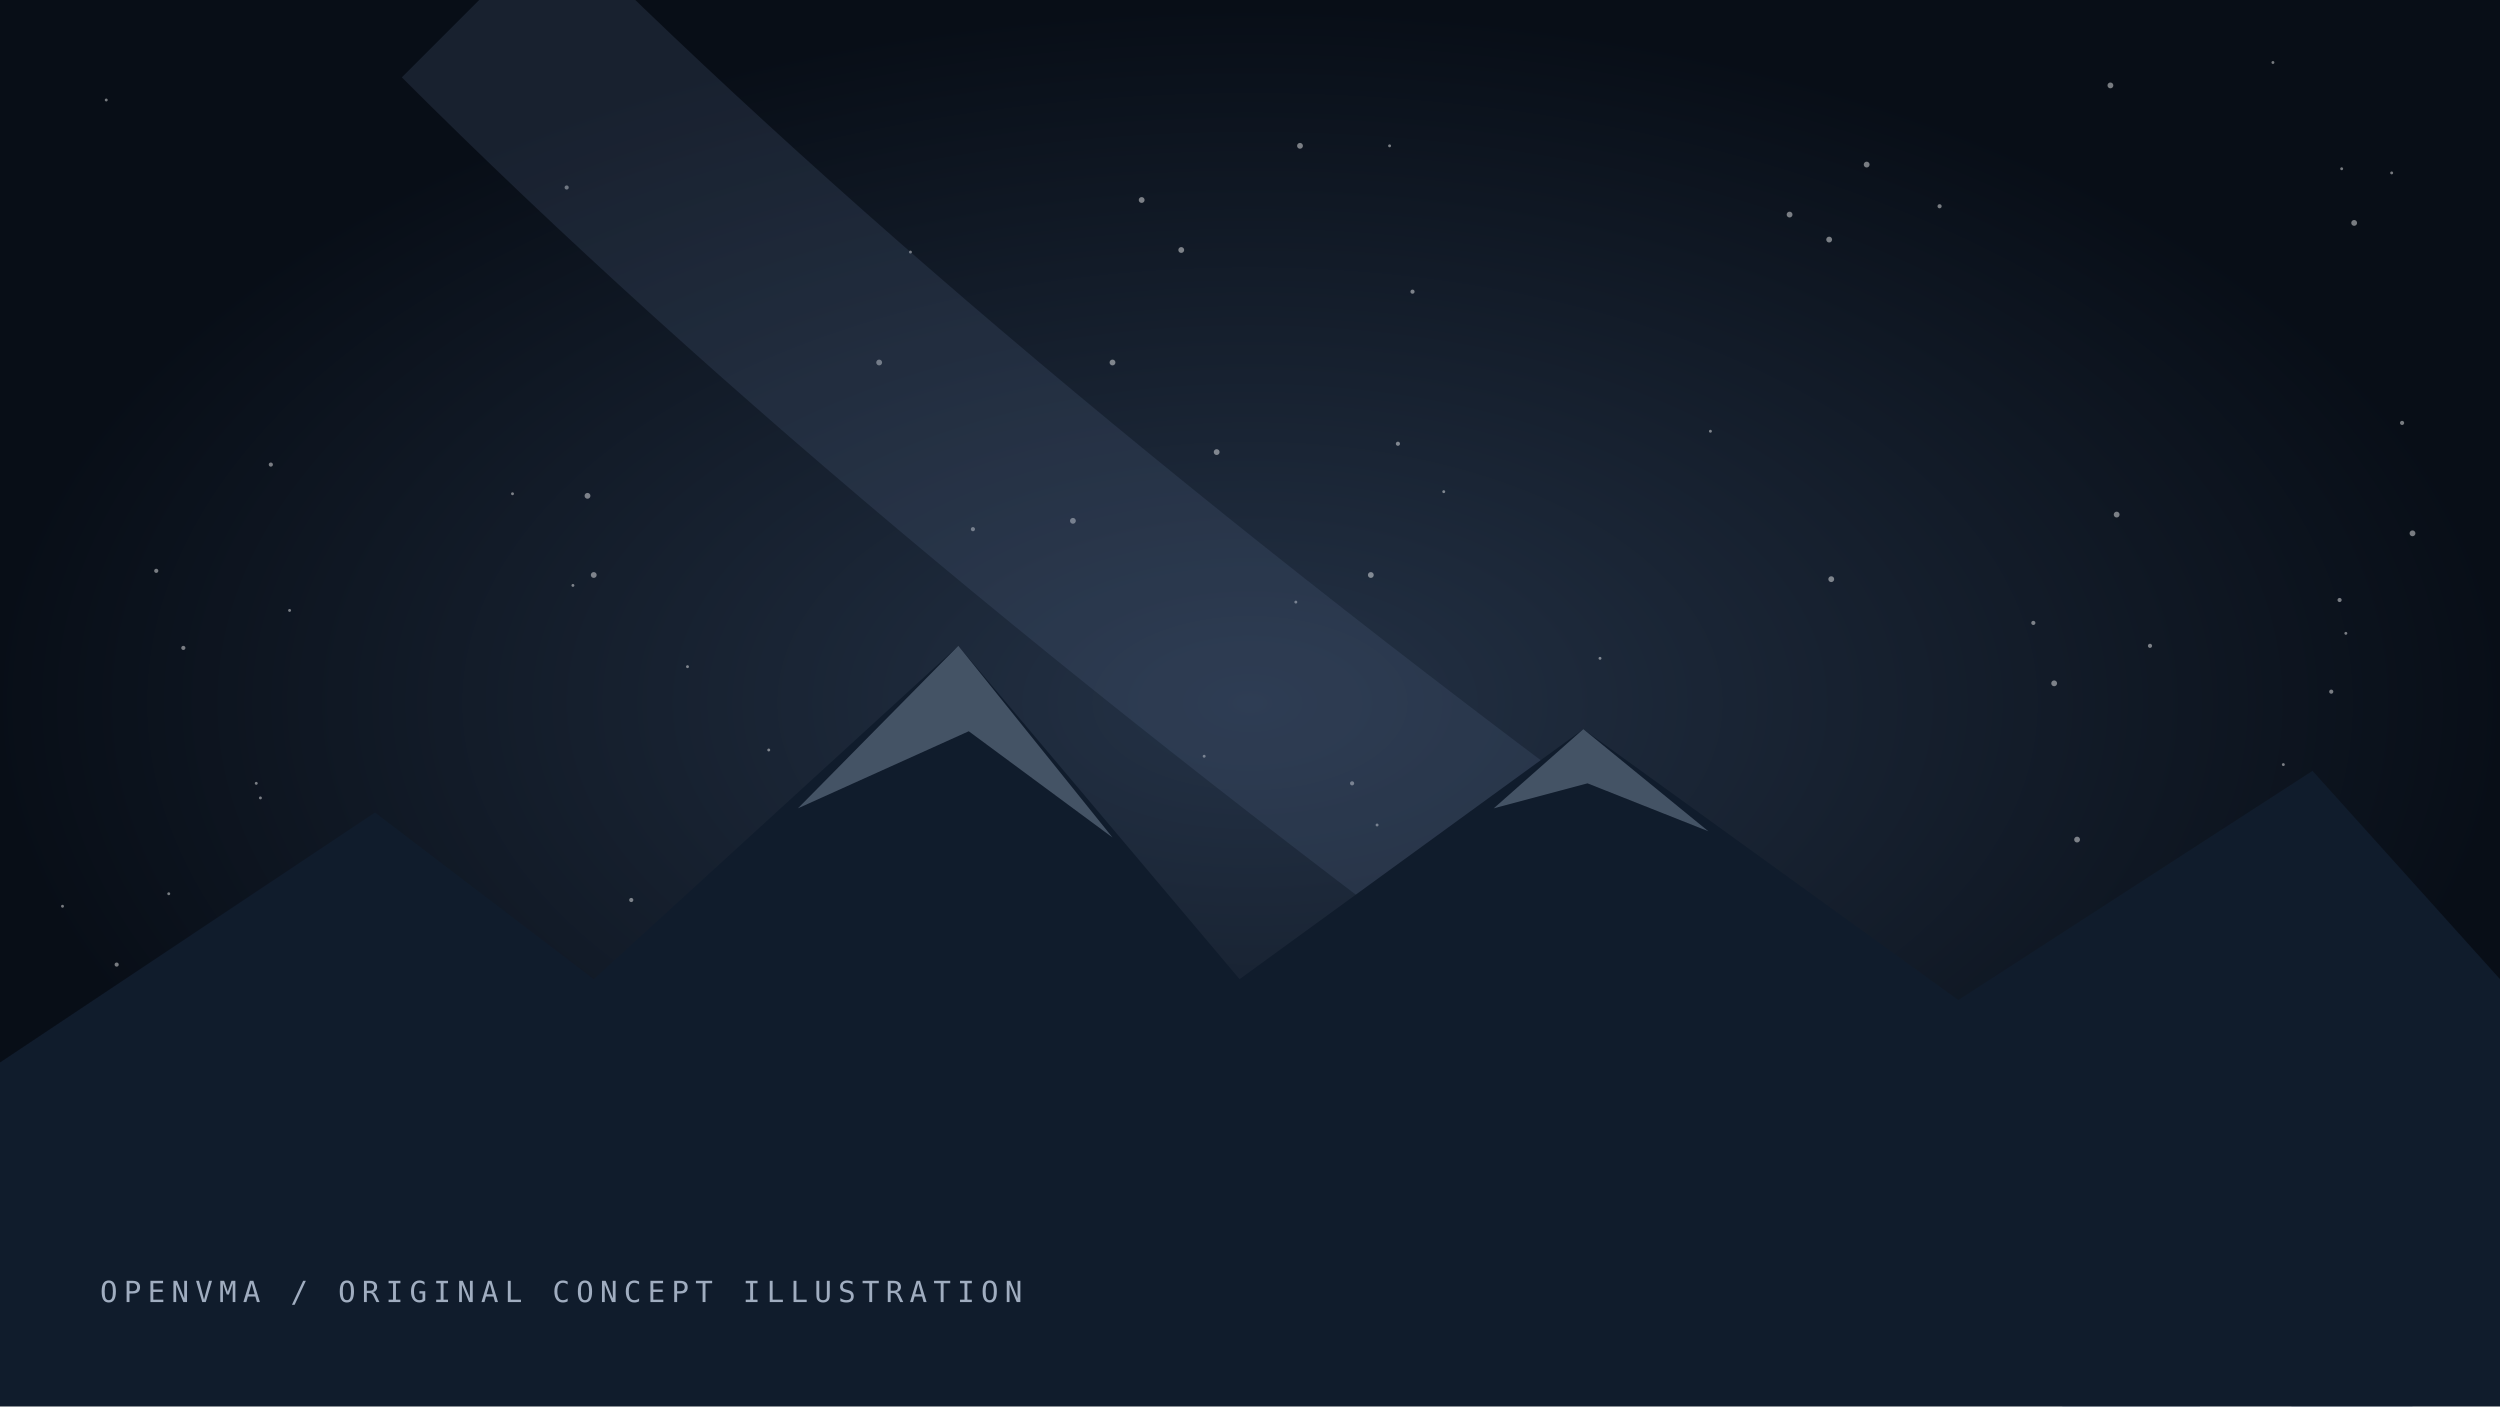
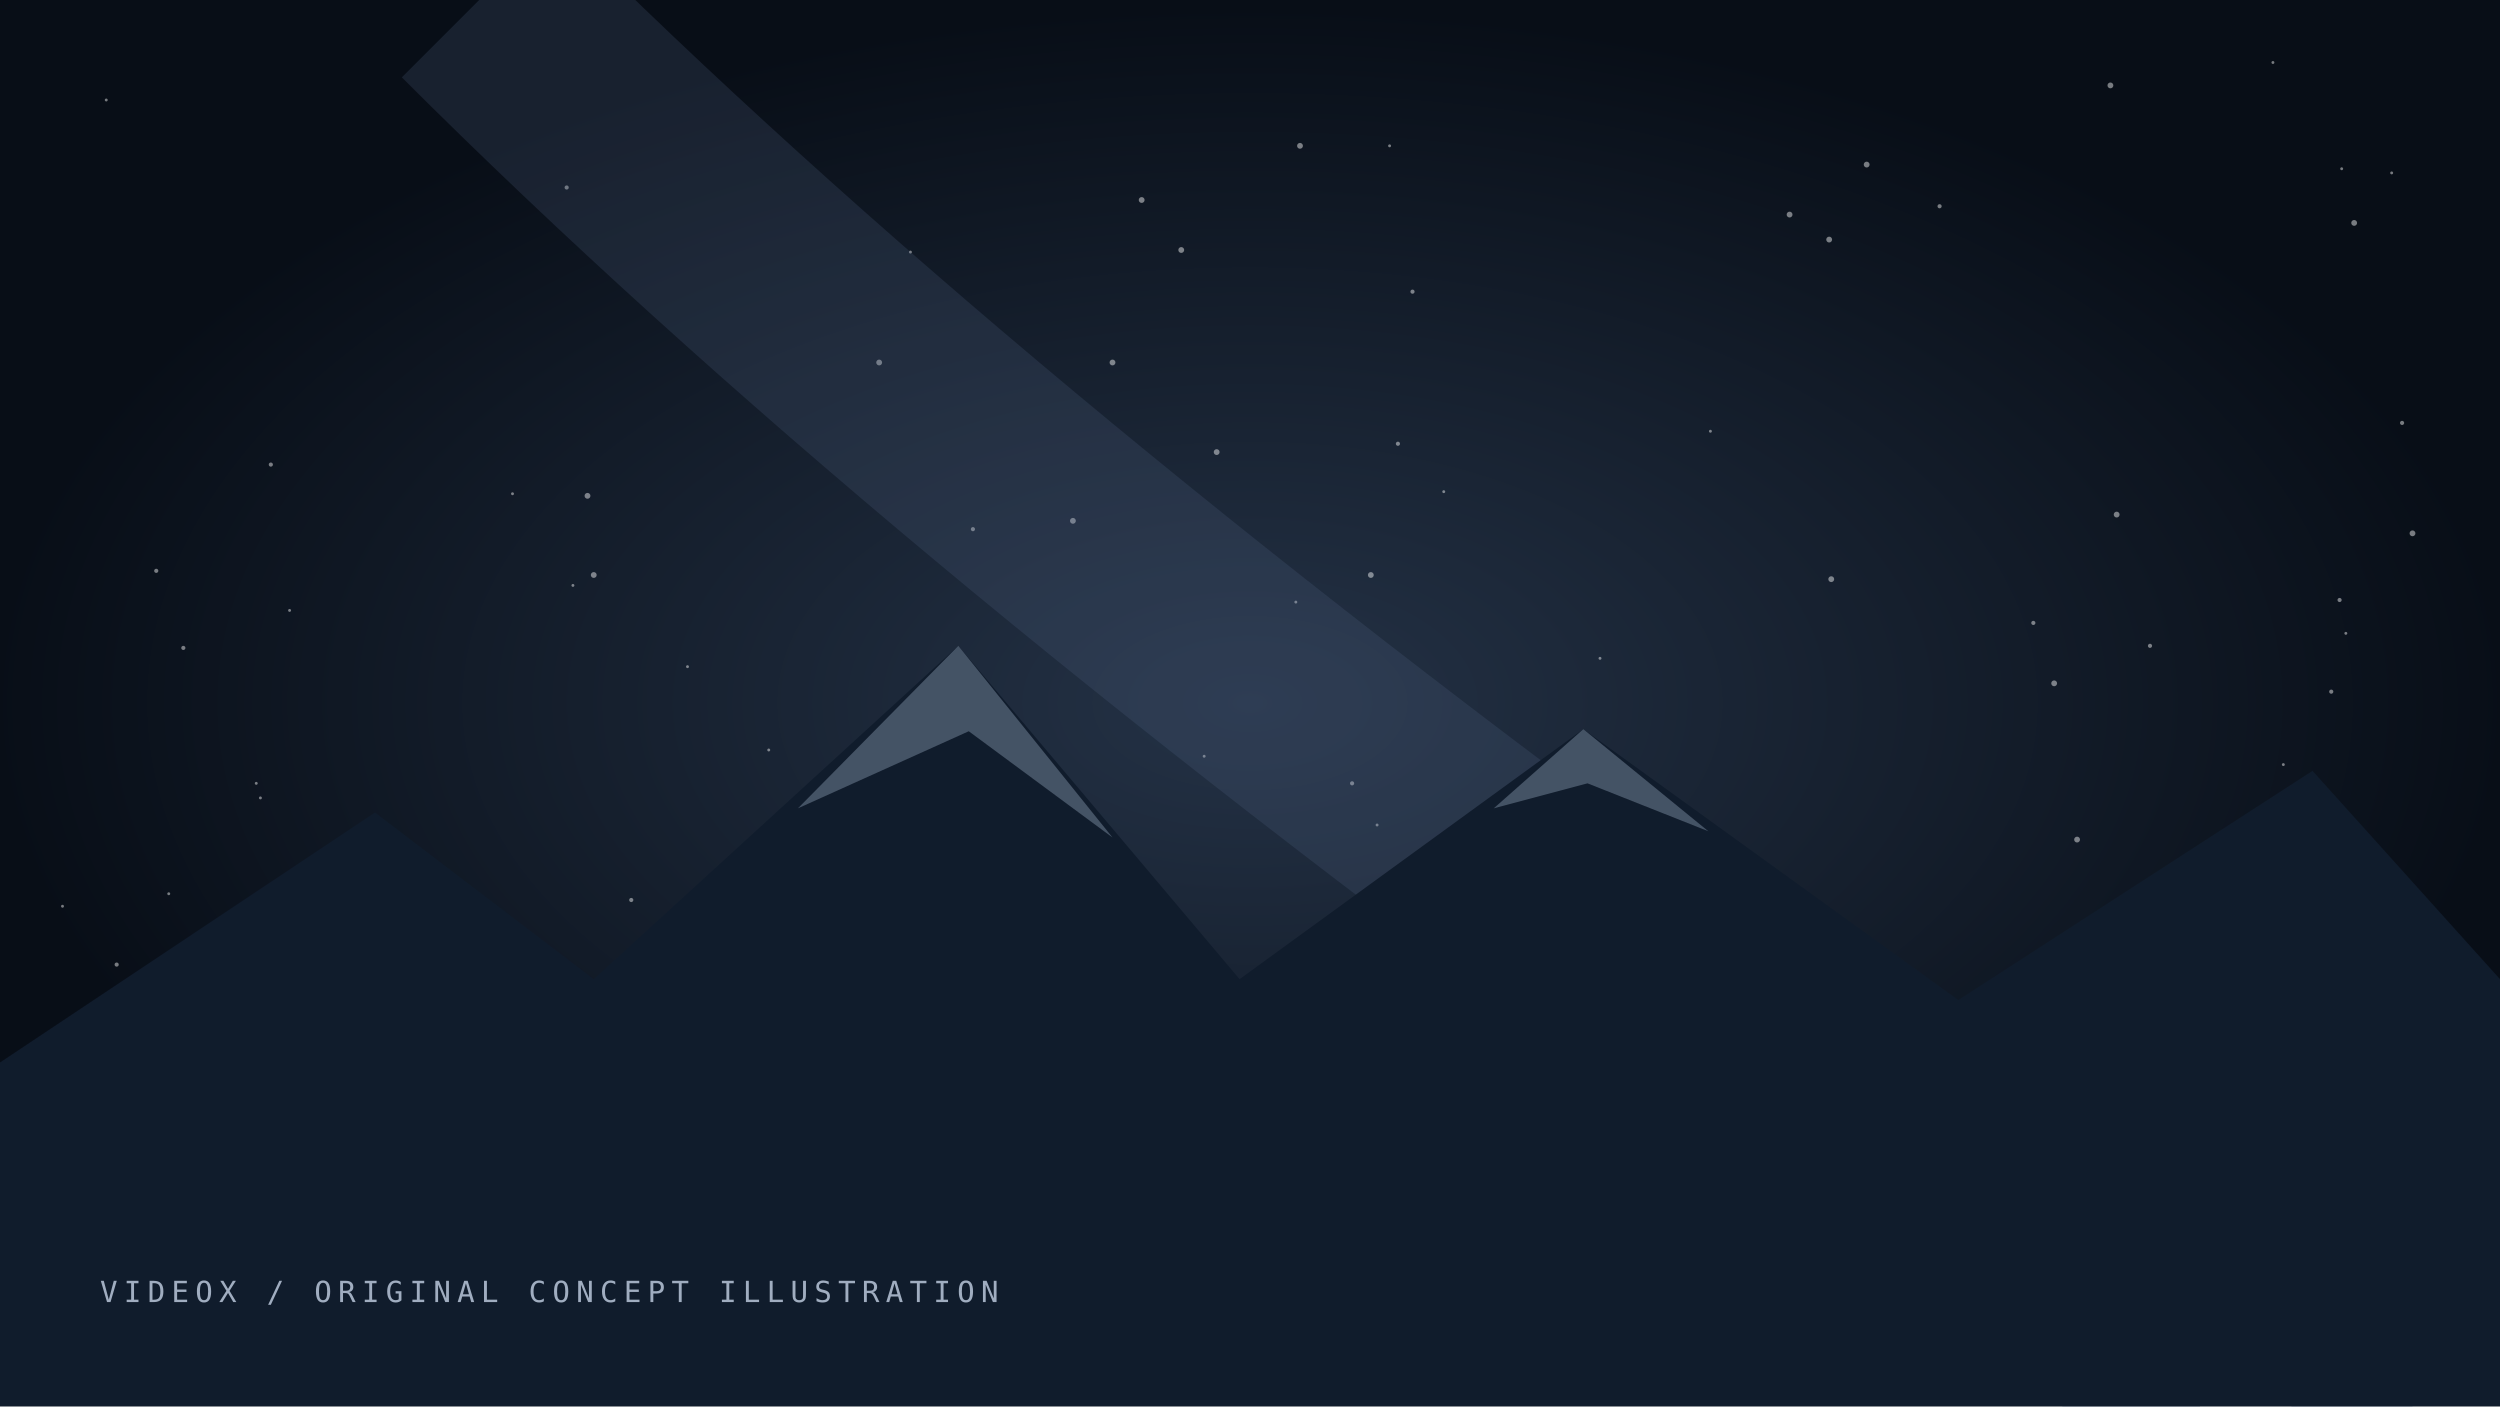
<svg xmlns="http://www.w3.org/2000/svg" viewBox="0 0 1200 675" role="img">
  <defs>
    <radialGradient id="bg">
      <stop stop-color="#243246" />
      <stop offset="1" stop-color="#080e17" />
    </radialGradient>
    <linearGradient id="planet" x2="0" y2="1">
      <stop stop-color="#7389a4" />
      <stop offset="1" stop-color="#182436" />
    </linearGradient>
  </defs>
  <rect width="1200" height="675" fill="url(#bg)" />
  <circle cx="1089" cy="444" r="1" fill="white" opacity=".45" />
  <circle cx="768" cy="316" r="0.7" fill="white" opacity=".45" />
  <circle cx="1126" cy="304" r="0.7" fill="white" opacity=".45" />
  <circle cx="75" cy="274" r="1" fill="white" opacity=".45" />
  <circle cx="879" cy="278" r="1.4" fill="white" opacity=".45" />
  <circle cx="670" cy="431" r="0.7" fill="white" opacity=".45" />
  <circle cx="1148" cy="83" r="0.7" fill="white" opacity=".45" />
  <circle cx="422" cy="174" r="1.4" fill="white" opacity=".45" />
  <circle cx="1111" cy="592" r="1.4" fill="white" opacity=".45" />
  <circle cx="450" cy="358" r="1.4" fill="white" opacity=".45" />
  <circle cx="272" cy="90" r="1" fill="white" opacity=".45" />
  <circle cx="859" cy="103" r="1.4" fill="white" opacity=".45" />
  <circle cx="990" cy="634" r="0.7" fill="white" opacity=".45" />
  <circle cx="856" cy="538" r="1" fill="white" opacity=".45" />
  <circle cx="56" cy="463" r="1" fill="white" opacity=".45" />
  <circle cx="125" cy="383" r="0.7" fill="white" opacity=".45" />
  <circle cx="997" cy="403" r="1.4" fill="white" opacity=".45" />
  <circle cx="30" cy="435" r="0.7" fill="white" opacity=".45" />
  <circle cx="259" cy="590" r="0.7" fill="white" opacity=".45" />
  <circle cx="529" cy="559" r="1" fill="white" opacity=".45" />
  <circle cx="139" cy="293" r="0.7" fill="white" opacity=".45" />
  <circle cx="584" cy="217" r="1.4" fill="white" opacity=".45" />
  <circle cx="1157" cy="565" r="1.4" fill="white" opacity=".45" />
  <circle cx="285" cy="276" r="1.4" fill="white" opacity=".45" />
  <circle cx="649" cy="376" r="1" fill="white" opacity=".45" />
  <circle cx="369" cy="360" r="0.7" fill="white" opacity=".45" />
  <circle cx="578" cy="363" r="0.7" fill="white" opacity=".45" />
  <circle cx="123" cy="376" r="0.7" fill="white" opacity=".45" />
  <circle cx="976" cy="299" r="1" fill="white" opacity=".45" />
  <circle cx="130" cy="223" r="1" fill="white" opacity=".45" />
  <circle cx="548" cy="96" r="1.4" fill="white" opacity=".45" />
  <circle cx="1013" cy="41" r="1.4" fill="white" opacity=".45" />
  <circle cx="1175" cy="557" r="1.4" fill="white" opacity=".45" />
  <circle cx="303" cy="432" r="1" fill="white" opacity=".45" />
  <circle cx="821" cy="207" r="0.7" fill="white" opacity=".45" />
  <circle cx="534" cy="174" r="1.4" fill="white" opacity=".45" />
  <circle cx="246" cy="237" r="0.7" fill="white" opacity=".45" />
  <circle cx="1119" cy="332" r="1" fill="white" opacity=".45" />
  <circle cx="667" cy="70" r="0.7" fill="white" opacity=".45" />
  <circle cx="878" cy="115" r="1.4" fill="white" opacity=".45" />
  <circle cx="658" cy="276" r="1.4" fill="white" opacity=".45" />
  <circle cx="846" cy="511" r="0.7" fill="white" opacity=".45" />
  <circle cx="1130" cy="107" r="1.4" fill="white" opacity=".45" />
  <circle cx="515" cy="250" r="1.4" fill="white" opacity=".45" />
  <circle cx="563" cy="609" r="0.7" fill="white" opacity=".45" />
  <circle cx="624" cy="70" r="1.4" fill="white" opacity=".45" />
  <circle cx="1016" cy="620" r="1" fill="white" opacity=".45" />
  <circle cx="1016" cy="247" r="1.4" fill="white" opacity=".45" />
  <circle cx="855" cy="548" r="1.4" fill="white" opacity=".45" />
  <circle cx="931" cy="99" r="1" fill="white" opacity=".45" />
  <circle cx="467" cy="254" r="1" fill="white" opacity=".45" />
  <circle cx="671" cy="213" r="1" fill="white" opacity=".45" />
  <circle cx="78" cy="611" r="1.4" fill="white" opacity=".45" />
  <circle cx="1083" cy="452" r="0.7" fill="white" opacity=".45" />
  <circle cx="693" cy="612" r="0.7" fill="white" opacity=".45" />
  <circle cx="1158" cy="256" r="1.4" fill="white" opacity=".45" />
  <circle cx="661" cy="396" r="0.7" fill="white" opacity=".45" />
  <circle cx="452" cy="330" r="1" fill="white" opacity=".45" />
  <circle cx="748" cy="479" r="1.4" fill="white" opacity=".45" />
  <circle cx="211" cy="551" r="0.7" fill="white" opacity=".45" />
  <circle cx="1091" cy="30" r="0.7" fill="white" opacity=".45" />
  <circle cx="1153" cy="203" r="1" fill="white" opacity=".45" />
  <circle cx="969" cy="476" r="1.4" fill="white" opacity=".45" />
  <circle cx="300" cy="569" r="1.4" fill="white" opacity=".45" />
  <circle cx="992" cy="483" r="0.7" fill="white" opacity=".45" />
  <circle cx="622" cy="289" r="0.7" fill="white" opacity=".45" />
  <circle cx="36" cy="498" r="1" fill="white" opacity=".45" />
  <circle cx="693" cy="236" r="0.7" fill="white" opacity=".45" />
  <circle cx="567" cy="120" r="1.4" fill="white" opacity=".45" />
  <circle cx="51" cy="48" r="0.7" fill="white" opacity=".45" />
  <circle cx="986" cy="328" r="1.4" fill="white" opacity=".45" />
  <circle cx="437" cy="121" r="0.7" fill="white" opacity=".45" />
  <circle cx="952" cy="569" r="0.7" fill="white" opacity=".45" />
  <circle cx="81" cy="429" r="0.7" fill="white" opacity=".45" />
  <circle cx="896" cy="79" r="1.4" fill="white" opacity=".45" />
  <circle cx="1124" cy="81" r="0.7" fill="white" opacity=".45" />
  <circle cx="1123" cy="288" r="1" fill="white" opacity=".45" />
  <circle cx="750" cy="375" r="1.4" fill="white" opacity=".45" />
  <circle cx="873" cy="435" r="0.7" fill="white" opacity=".45" />
  <circle cx="1096" cy="367" r="0.7" fill="white" opacity=".45" />
  <circle cx="88" cy="311" r="1" fill="white" opacity=".45" />
  <circle cx="678" cy="140" r="1" fill="white" opacity=".45" />
  <circle cx="280" cy="571" r="0.7" fill="white" opacity=".45" />
  <circle cx="1032" cy="310" r="1" fill="white" opacity=".45" />
  <circle cx="275" cy="281" r="0.7" fill="white" opacity=".45" />
  <circle cx="170" cy="450" r="1" fill="white" opacity=".45" />
  <circle cx="430" cy="514" r="1" fill="white" opacity=".45" />
  <circle cx="282" cy="238" r="1.4" fill="white" opacity=".45" />
  <circle cx="330" cy="320" r="0.7" fill="white" opacity=".45" />
  <circle cx="912" cy="468" r="1.4" fill="white" opacity=".45" />
  <path d="M230 0Q450 220 800 475T1100 675" fill="none" stroke="#536486" stroke-width="105" opacity=".22" />
  <path d="M0 510L180 390 285 470 460 310 595 470 760 350 940 480 1110 370 1200 470V675H0Z" fill="#101c2c" />
  <path d="M460 310l-77 78 82-37 69 51zM760 350l-43 38 45-12 58 23z" fill="#708094" opacity=".55" />
-   <text x="48" y="625" font-family="monospace" font-size="14" fill="#a0adc0" letter-spacing="3">OPENVMA / ORIGINAL CONCEPT ILLUSTRATION</text>
+   <text x="48" y="625" font-family="monospace" font-size="14" fill="#a0adc0" letter-spacing="3">VIDEOX / ORIGINAL CONCEPT ILLUSTRATION</text>
</svg>
